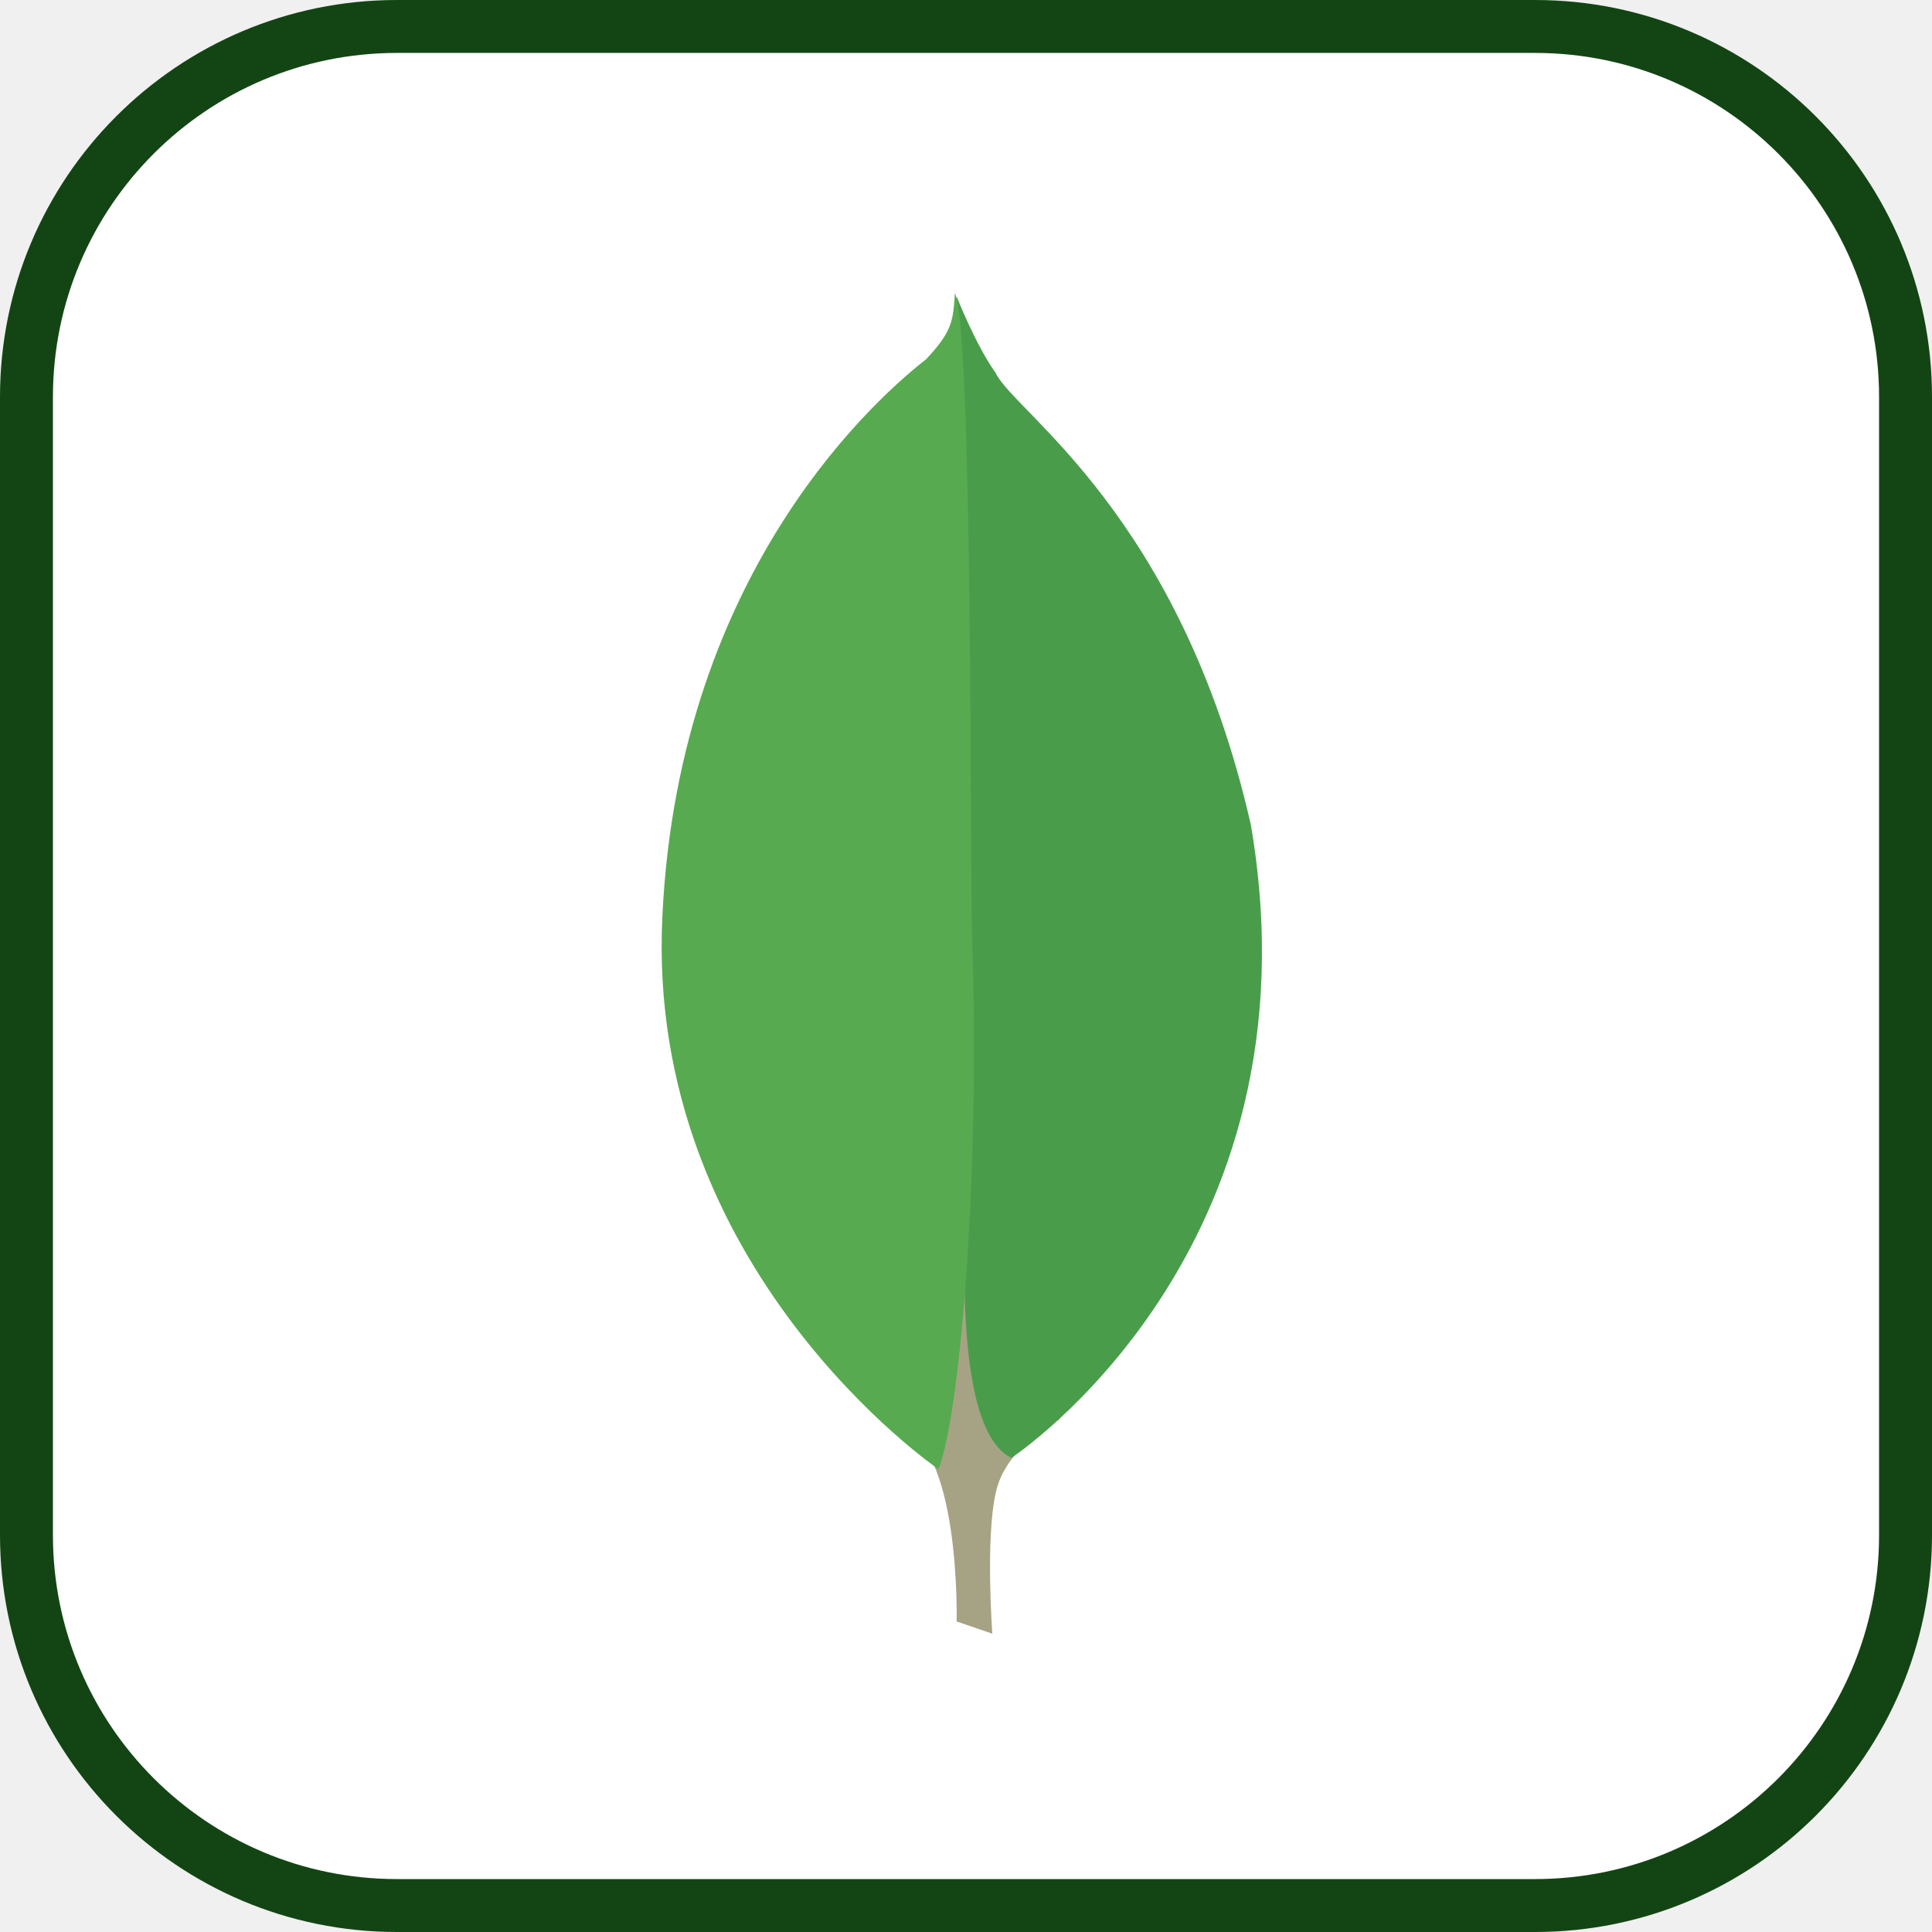
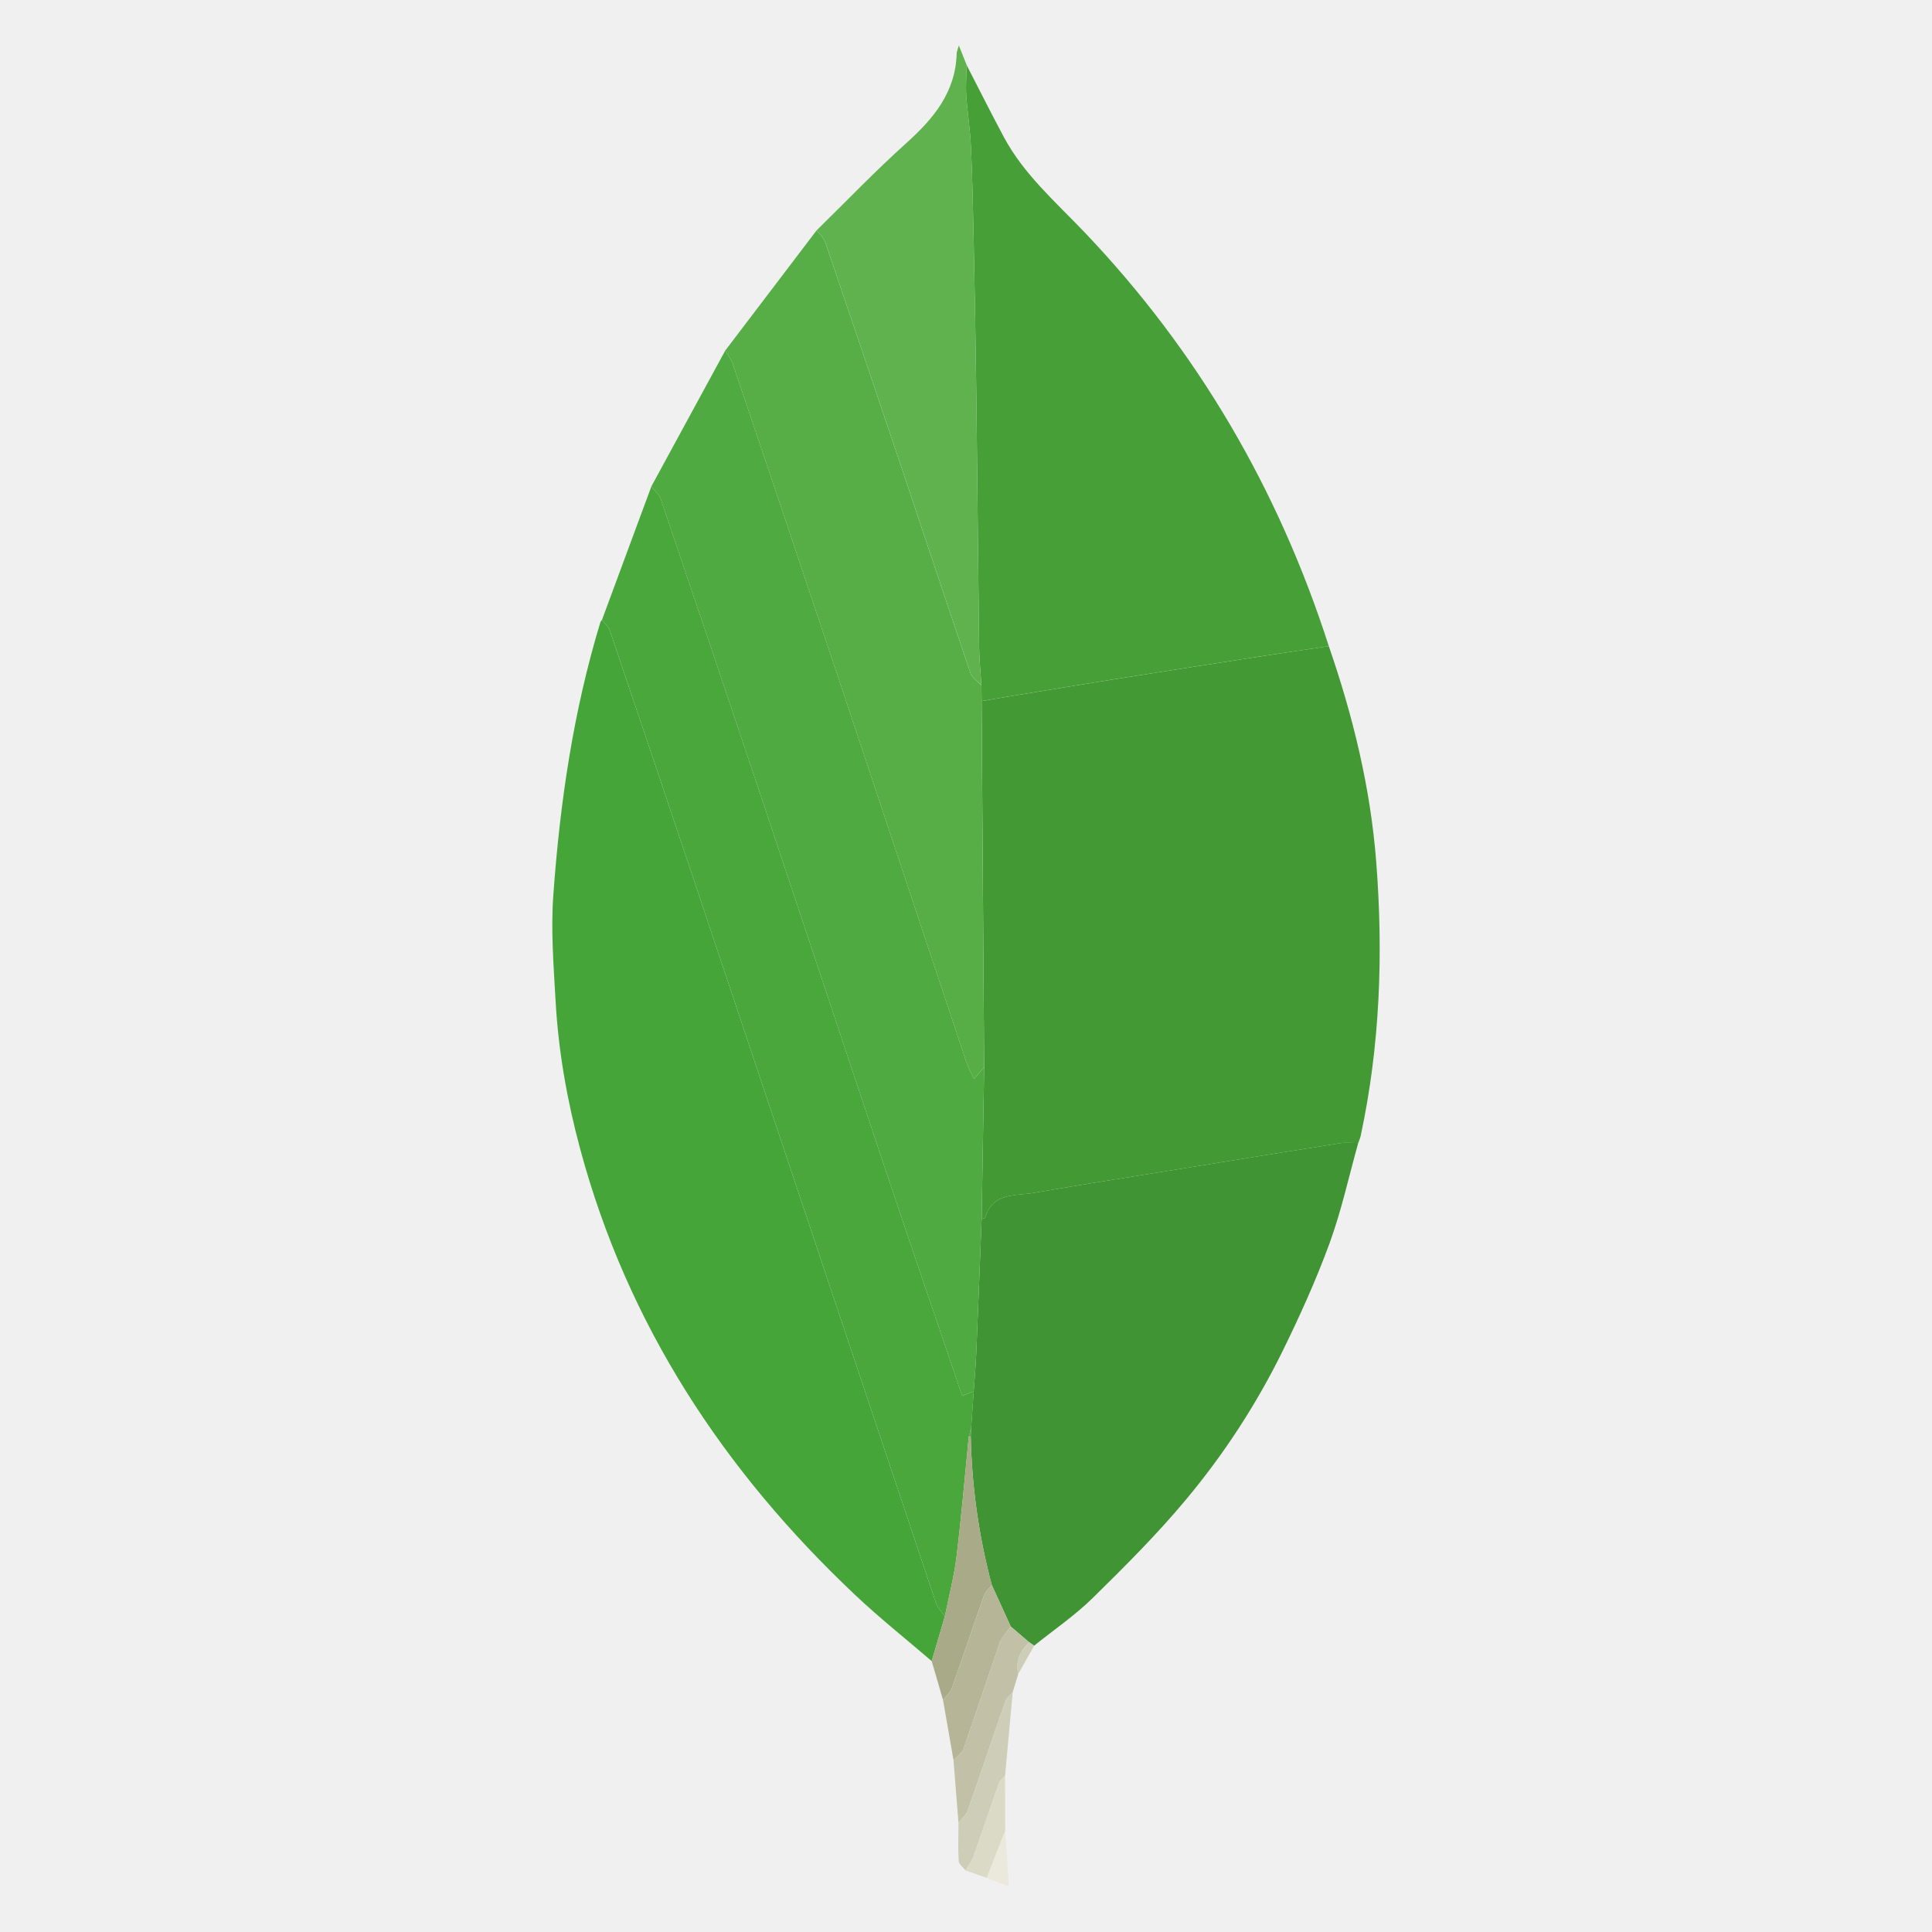
- <svg xmlns="http://www.w3.org/2000/svg" width="800px" height="800px" viewBox="0 0 73 73" version="1.1">
-   <defs>
- 
- </defs>
-   <g id="databases-and-servers/databases/mongodb" stroke="none" stroke-width="1" fill="none" fill-rule="evenodd">
-     <g id="container" transform="translate(2, 2)" fill="#FFFFFF" fill-rule="nonzero" stroke="#134514" stroke-width="2">
-       <rect id="mask" x="-1" y="-1" width="71" height="71" rx="14">
- 
- </rect>
-     </g>
-     <g id="Group" transform="translate(25, 11)" fill-rule="nonzero">
-       <path d="M12.494,50.728 L11.146,50.267 C11.146,50.267 11.311,43.393 8.843,42.9 C7.199,40.992 9.107,-38.018 15.028,42.636 C15.028,42.636 12.988,43.656 12.626,45.399 C12.231,47.11 12.494,50.728 12.494,50.728 Z" id="Shape" fill="#A6A385">
- 
- </path>
-       <path d="M13.218,44.084 C13.218,44.084 25.027,36.321 22.264,20.17 C19.6,8.427 13.317,4.579 12.626,3.099 C11.87,2.046 11.146,0.204 11.146,0.204 L11.64,32.867 C11.64,32.9 10.62,42.866 13.219,44.084" id="Shape" fill="#499D4A">
- 
- </path>
-       <path d="M10.456,44.511 C10.456,44.511 -0.63,36.946 0.028,23.624 C0.653,10.302 8.482,3.757 9.995,2.572 C10.982,1.52 11.015,1.125 11.08,0.072 C11.771,1.553 11.64,22.21 11.738,24.644 C12.034,34.018 11.212,42.735 10.456,44.511 Z" id="Shape" fill="#58AA50">
- 
- </path>
-     </g>
-   </g>
+ <svg xmlns="http://www.w3.org/2000/svg" viewBox="0 0 128 128">
+   <path fill-rule="evenodd" clip-rule="evenodd" fill="#439934" d="M88.038 42.812c1.605 4.643 2.761 9.383 3.141 14.296.472 6.095.256 12.147-1.029 18.142-.035.165-.109.32-.164.48-.403.001-.814-.049-1.208.012-3.329.523-6.655 1.065-9.981 1.604-3.438.557-6.881 1.092-10.313 1.687-1.216.21-2.721-.041-3.212 1.641-.014.046-.154.054-.235.08l.166-10.051-.169-24.252 1.602-.275c2.62-.429 5.24-.864 7.862-1.281 3.129-.497 6.261-.98 9.392-1.465 1.381-.215 2.764-.412 4.148-.618z" />
+   <path fill-rule="evenodd" clip-rule="evenodd" fill="#45A538" d="M61.729 110.054c-1.69-1.453-3.439-2.842-5.059-4.37-8.717-8.222-15.093-17.899-18.233-29.566-.865-3.211-1.442-6.474-1.627-9.792-.13-2.322-.318-4.665-.154-6.975.437-6.144 1.325-12.229 3.127-18.147l.099-.138c.175.233.427.439.516.702 1.759 5.18 3.505 10.364 5.242 15.551 5.458 16.3 10.909 32.604 16.376 48.9.107.318.384.579.583.866l-.87 2.969z" />
+   <path fill-rule="evenodd" clip-rule="evenodd" fill="#46A037" d="M88.038 42.812c-1.384.206-2.768.403-4.149.616-3.131.485-6.263.968-9.392 1.465-2.622.417-5.242.852-7.862 1.281l-1.602.275-.012-1.045c-.053-.859-.144-1.717-.154-2.576-.069-5.478-.112-10.956-.18-16.434-.042-3.429-.105-6.857-.175-10.285-.043-2.13-.089-4.261-.185-6.388-.052-1.143-.236-2.28-.311-3.423-.042-.657.016-1.319.029-1.979.817 1.583 1.616 3.178 2.456 4.749 1.327 2.484 3.441 4.314 5.344 6.311 7.523 7.892 12.864 17.068 16.193 27.433z" />
+   <path fill-rule="evenodd" clip-rule="evenodd" fill="#409433" d="M65.036 80.753c.081-.026.222-.034.235-.08.491-1.682 1.996-1.431 3.212-1.641 3.432-.594 6.875-1.13 10.313-1.687 3.326-.539 6.652-1.081 9.981-1.604.394-.062.805-.011 1.208-.012-.622 2.22-1.112 4.488-1.901 6.647-.896 2.449-1.98 4.839-3.131 7.182a49.142 49.142 0 01-6.353 9.763c-1.919 2.308-4.058 4.441-6.202 6.548-1.185 1.165-2.582 2.114-3.882 3.161l-.337-.23-1.214-1.038-1.256-2.753a41.402 41.402 0 01-1.394-9.838l.023-.561.171-2.426c.057-.828.133-1.655.168-2.485.129-2.982.241-5.964.359-8.946z" />
+   <path fill-rule="evenodd" clip-rule="evenodd" fill="#4FAA41" d="M65.036 80.753c-.118 2.982-.23 5.964-.357 8.947-.035.83-.111 1.657-.168 2.485l-.765.289c-1.699-5.002-3.399-9.951-5.062-14.913-2.75-8.209-5.467-16.431-8.213-24.642a4498.887 4498.887 0 00-6.7-19.867c-.105-.31-.407-.552-.617-.826l4.896-9.002c.168.292.39.565.496.879a6167.476 6167.476 0 016.768 20.118c2.916 8.73 5.814 17.467 8.728 26.198.116.349.308.671.491 1.062l.67-.78-.167 10.052z" />
+   <path fill-rule="evenodd" clip-rule="evenodd" fill="#4AA73C" d="M43.155 32.227c.21.274.511.516.617.826a4498.887 4498.887 0 016.7 19.867c2.746 8.211 5.463 16.433 8.213 24.642 1.662 4.961 3.362 9.911 5.062 14.913l.765-.289-.171 2.426-.155.559c-.266 2.656-.49 5.318-.814 7.968-.163 1.328-.509 2.632-.772 3.947-.198-.287-.476-.548-.583-.866-5.467-16.297-10.918-32.6-16.376-48.9a3888.972 3888.972 0 00-5.242-15.551c-.089-.263-.34-.469-.516-.702l3.272-8.84z" />
+   <path fill-rule="evenodd" clip-rule="evenodd" fill="#57AE47" d="M65.202 70.702l-.67.78c-.183-.391-.375-.714-.491-1.062-2.913-8.731-5.812-17.468-8.728-26.198a6167.476 6167.476 0 00-6.768-20.118c-.105-.314-.327-.588-.496-.879l6.055-7.965c.191.255.463.482.562.769 1.681 4.921 3.347 9.848 5.003 14.778 1.547 4.604 3.071 9.215 4.636 13.813.105.308.47.526.714.786l.012 1.045c.058 8.082.115 16.167.171 24.251z" />
+   <path fill-rule="evenodd" clip-rule="evenodd" fill="#60B24F" d="M65.021 45.404c-.244-.26-.609-.478-.714-.786-1.565-4.598-3.089-9.209-4.636-13.813-1.656-4.93-3.322-9.856-5.003-14.778-.099-.287-.371-.514-.562-.769 1.969-1.928 3.877-3.925 5.925-5.764 1.821-1.634 3.285-3.386 3.352-5.968.003-.107.059-.214.145-.514l.519 1.306c-.013.661-.072 1.322-.029 1.979.075 1.143.259 2.28.311 3.423.096 2.127.142 4.258.185 6.388.069 3.428.132 6.856.175 10.285.067 5.478.111 10.956.18 16.434.008.861.098 1.718.152 2.577z" />
+   <path fill-rule="evenodd" clip-rule="evenodd" fill="#A9AA88" d="M62.598 107.085c.263-1.315.609-2.62.772-3.947.325-2.649.548-5.312.814-7.968l.066-.01.066.011a41.402 41.402 0 001.394 9.838c-.176.232-.425.439-.518.701-.727 2.05-1.412 4.116-2.143 6.166-.1.28-.378.498-.574.744l-.747-2.566.87-2.969z" />
+   <path fill-rule="evenodd" clip-rule="evenodd" fill="#B6B598" d="M62.476 112.621c.196-.246.475-.464.574-.744.731-2.05 1.417-4.115 2.143-6.166.093-.262.341-.469.518-.701l1.255 2.754c-.248.352-.59.669-.728 1.061l-2.404 7.059c-.099.283-.437.483-.663.722l-.695-3.985z" />
+   <path fill-rule="evenodd" clip-rule="evenodd" fill="#C2C1A7" d="M63.171 116.605c.227-.238.564-.439.663-.722l2.404-7.059c.137-.391.48-.709.728-1.061l1.215 1.037c-.587.58-.913 1.25-.717 2.097l-.369 1.208c-.168.207-.411.387-.494.624-.839 2.403-1.64 4.819-2.485 7.222-.107.305-.404.544-.614.812-.109-1.387-.22-2.771-.331-4.158z" />
+   <path fill-rule="evenodd" clip-rule="evenodd" fill="#CECDB7" d="M63.503 120.763c.209-.269.506-.508.614-.812.845-2.402 1.646-4.818 2.485-7.222.083-.236.325-.417.494-.624l-.509 5.545c-.136.157-.333.294-.398.477-.575 1.614-1.117 3.24-1.694 4.854-.119.333-.347.627-.525.938-.158-.207-.441-.407-.454-.623-.051-.841-.016-1.688-.013-2.533z" />
+   <path fill-rule="evenodd" clip-rule="evenodd" fill="#DBDAC7" d="M63.969 123.919c.178-.312.406-.606.525-.938.578-1.613 1.119-3.239 1.694-4.854.065-.183.263-.319.398-.477l.012 3.64-1.218 3.124-1.411-.495z" />
+   <path fill-rule="evenodd" clip-rule="evenodd" fill="#EBE9DC" d="M65.38 124.415l1.218-3.124.251 3.696-1.469-.572z" />
+   <path fill-rule="evenodd" clip-rule="evenodd" fill="#CECDB7" d="M67.464 110.898c-.196-.847.129-1.518.717-2.097l.337.23-1.054 1.867z" />
+   <path fill-rule="evenodd" clip-rule="evenodd" fill="#4FAA41" d="M64.316 95.172l-.066-.011-.066.01.155-.559-.023.56z" />
</svg>
